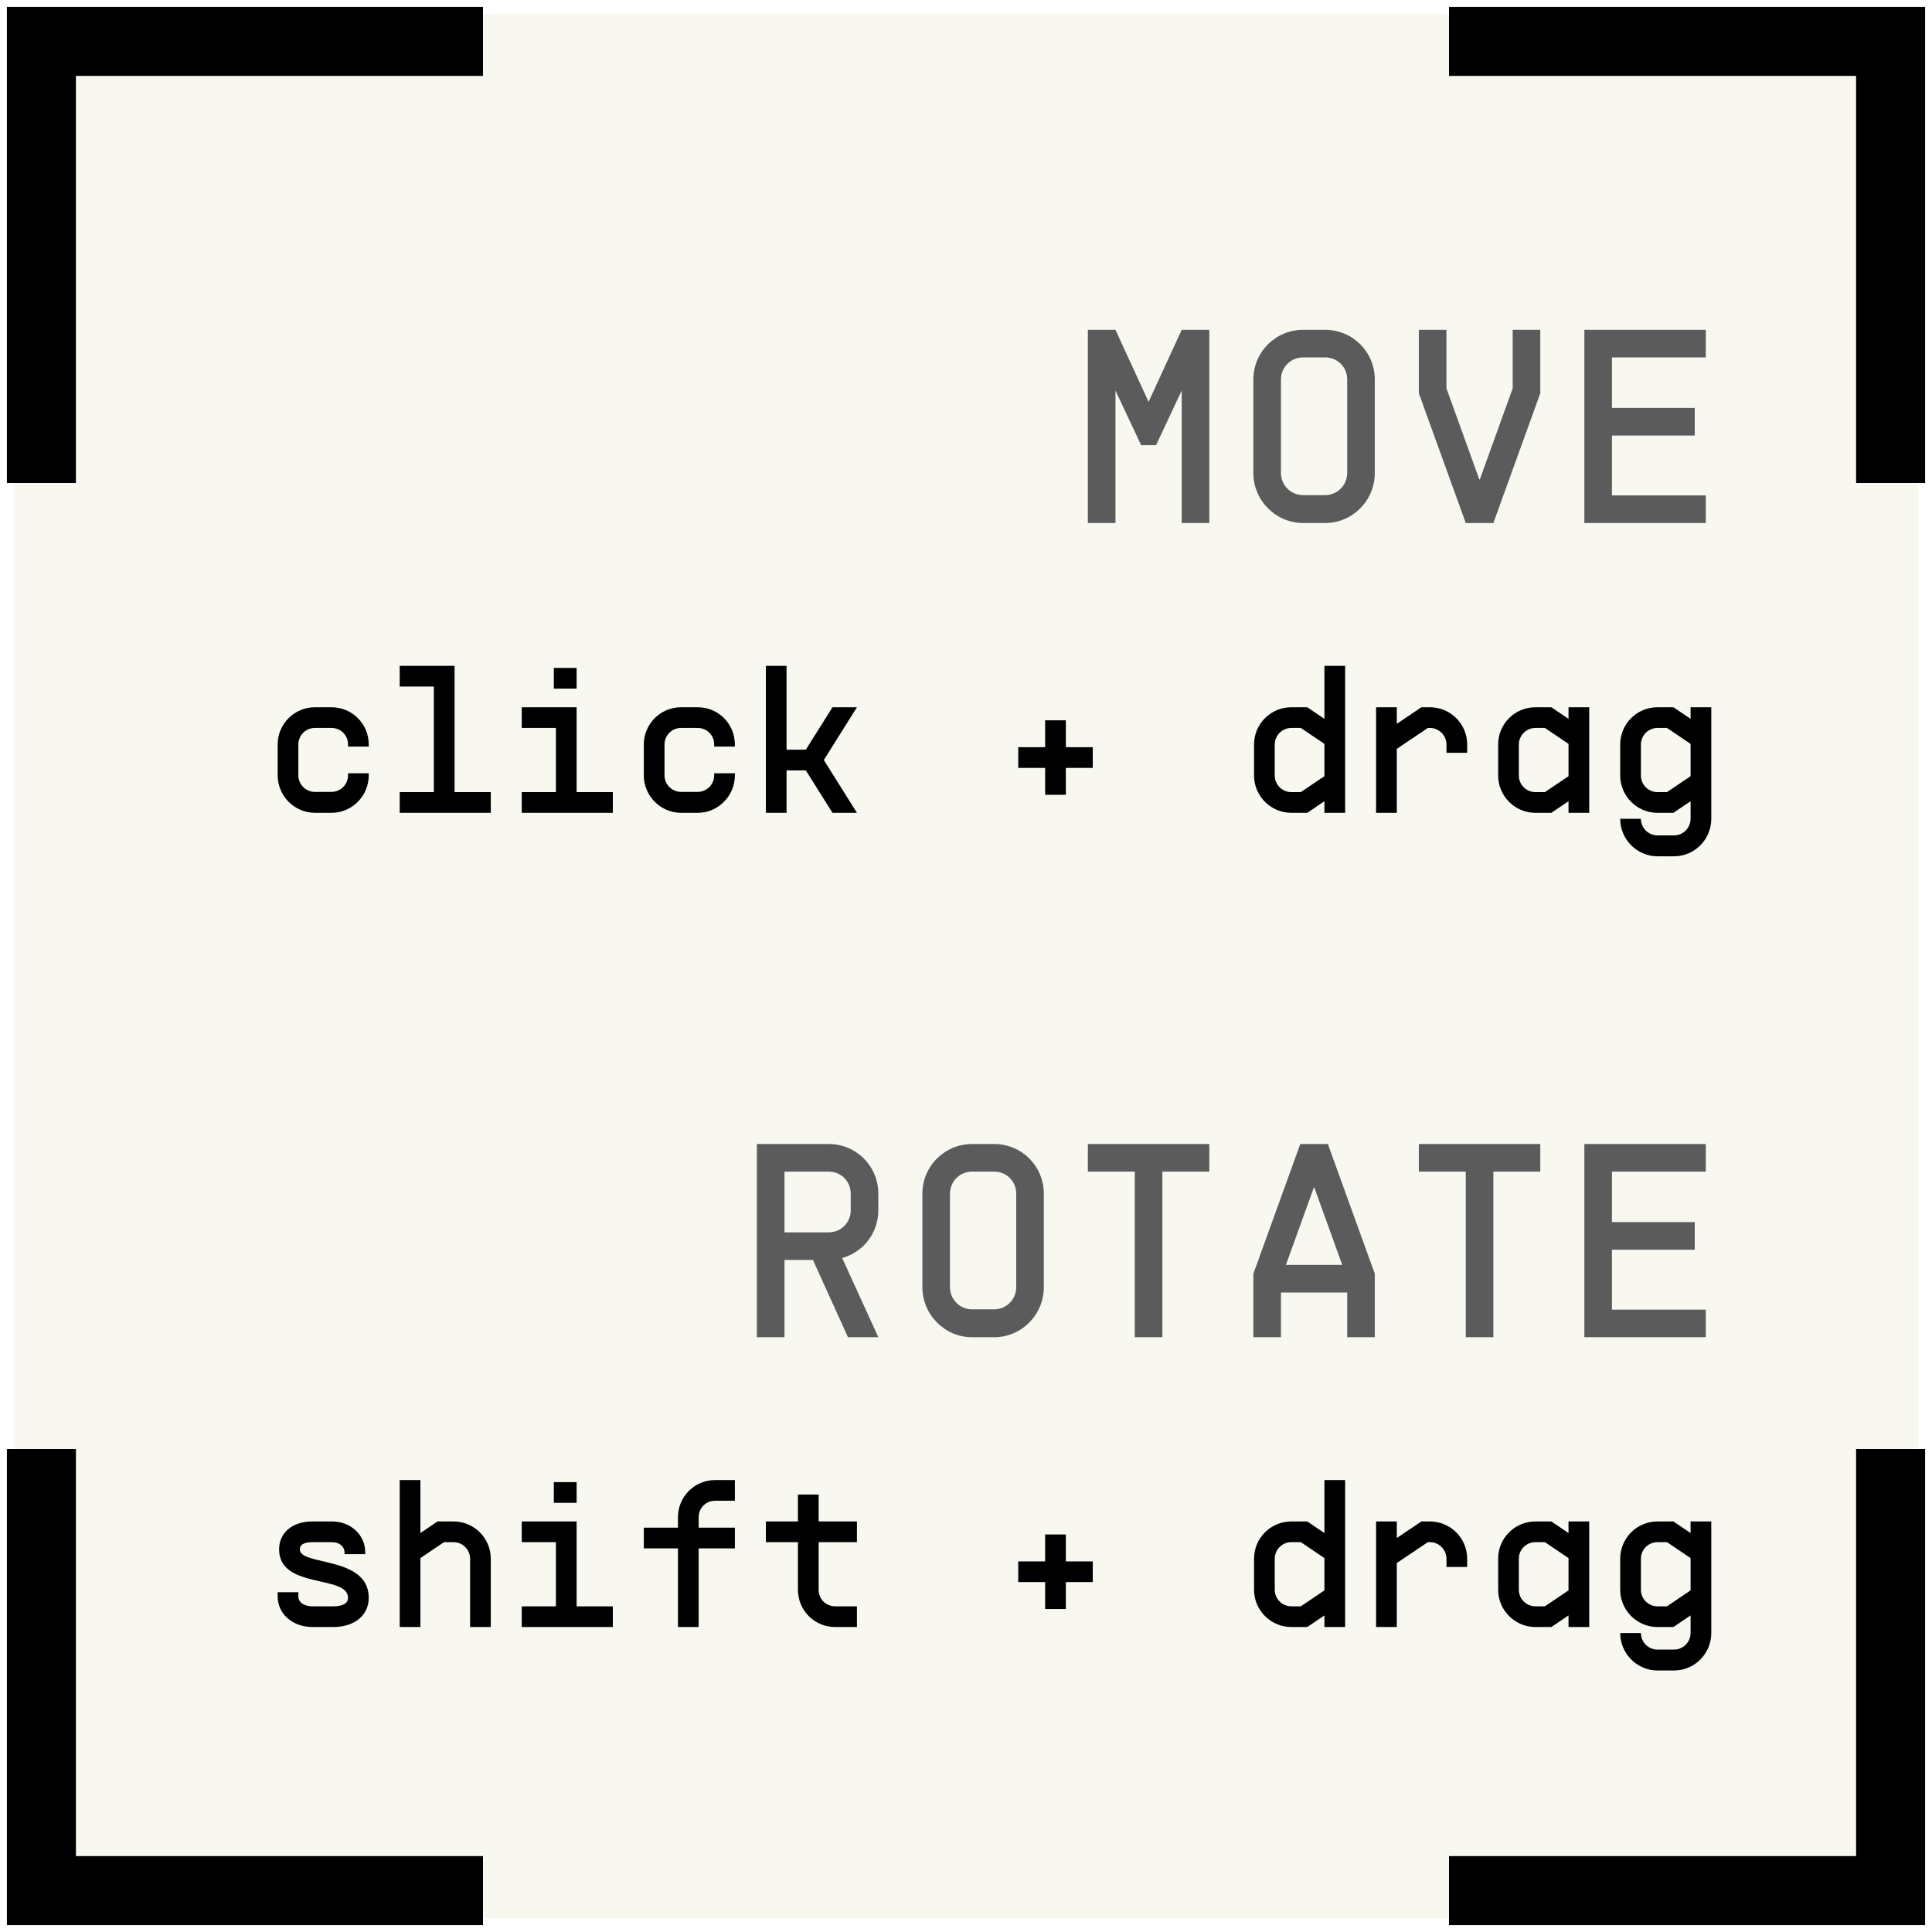
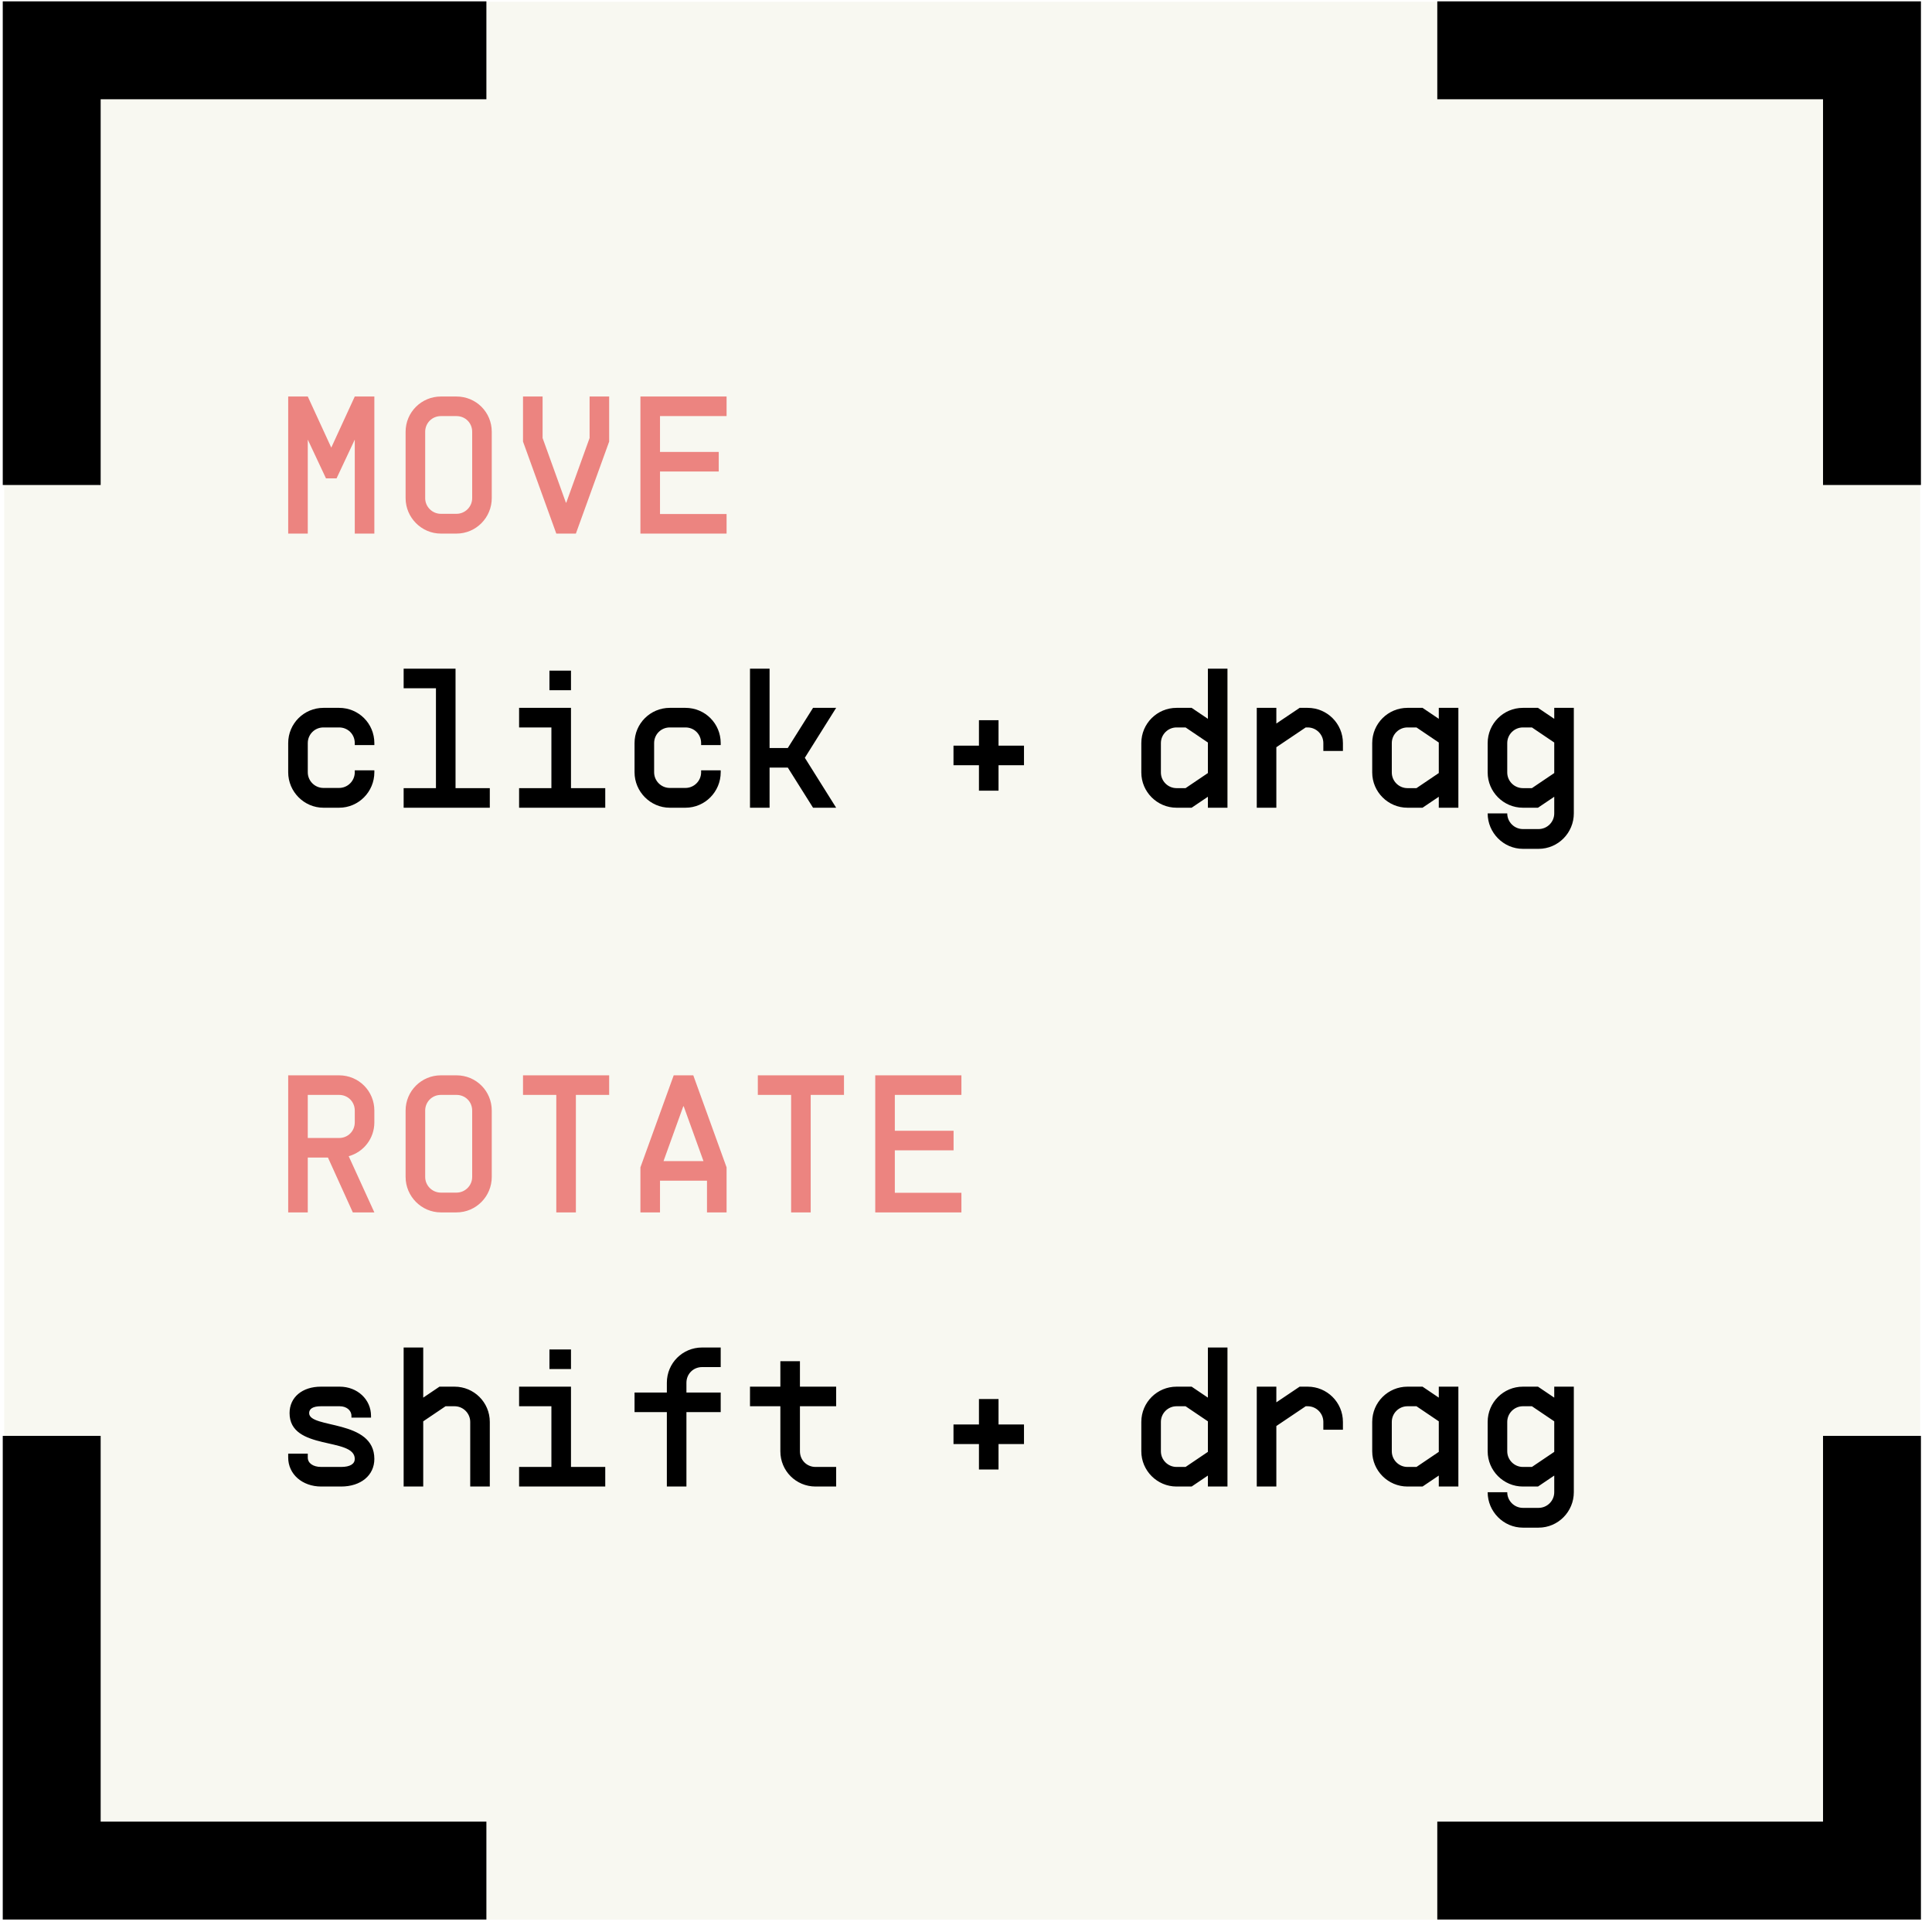
- <svg xmlns="http://www.w3.org/2000/svg" width="140" height="140" viewBox="0 0 140 140" fill="none">
-   <rect x="1" y="1" width="138" height="138" fill="#F8F8F1" fill-opacity="0.95" />
-   <path d="M85.631 23.9L83.231 29.12L80.831 23.9H78.831V37.9H80.831V28.3L82.691 32.26H83.771L85.631 28.3V37.9H87.631V23.9H85.631ZM96.023 37.9C98.023 37.9 99.623 36.26 99.623 34.28V27.5C99.623 25.5 98.023 23.9 96.023 23.9H94.423C92.443 23.9 90.823 25.5 90.823 27.5V34.28C90.823 36.26 92.443 37.9 94.423 37.9H96.023ZM96.023 35.88H94.423C93.543 35.88 92.823 35.16 92.823 34.28V27.5C92.823 26.62 93.523 25.9 94.423 25.9H96.023C96.923 25.9 97.623 26.6 97.623 27.5V34.28C97.623 35.16 96.903 35.88 96.023 35.88ZM109.615 23.9V28.14L107.235 34.74H107.195L104.815 28.14V23.9H102.815V28.5L106.215 37.9H108.215L111.615 28.5V23.9H109.615ZM123.608 25.9V23.9H114.808V25.9V31.56V37.9H123.608V35.9H116.808V31.56H122.808V29.56H116.808V25.9H123.608ZM63.647 87.7V86.5C63.647 84.5 62.047 82.9 60.047 82.9H56.847H54.847V96.9H56.847V91.3H58.907L61.447 96.9H63.647L61.027 91.16C62.547 90.74 63.647 89.36 63.647 87.7ZM61.647 87.7C61.647 88.6 60.947 89.3 60.047 89.3H56.847V84.9H60.047C60.947 84.9 61.647 85.6 61.647 86.5V87.7ZM72.039 96.9C74.039 96.9 75.639 95.26 75.639 93.28V86.5C75.639 84.5 74.039 82.9 72.039 82.9H70.439C68.459 82.9 66.839 84.5 66.839 86.5V93.28C66.839 95.26 68.459 96.9 70.439 96.9H72.039ZM72.039 94.88H70.439C69.559 94.88 68.839 94.16 68.839 93.28V86.5C68.839 85.62 69.539 84.9 70.439 84.9H72.039C72.939 84.9 73.639 85.6 73.639 86.5V93.28C73.639 94.16 72.919 94.88 72.039 94.88ZM87.631 82.9H84.231H78.831V84.9H82.231V96.9H84.231V84.9H87.631V82.9ZM96.223 82.9H94.223L90.823 92.3V96.9H92.823V93.66H97.623V96.9H99.623V92.3L96.223 82.9ZM95.203 86.06H95.243L97.263 91.66H93.183L95.203 86.06ZM111.615 82.9H108.215H102.815V84.9H106.215V96.9H108.215V84.9H111.615V82.9ZM123.608 84.9V82.9H114.808V84.9V90.56V96.9H123.608V94.9H116.808V90.56H122.808V88.56H116.808V84.9H123.608Z" fill="#5B5B5B" />
-   <path d="M25.22 53.95V54.1H26.72V53.95C26.72 52.45 25.52 51.25 24.02 51.25H22.82C21.335 51.25 20.12 52.45 20.12 53.95V56.185C20.12 57.67 21.335 58.9 22.82 58.9H24.02C25.52 58.9 26.72 57.67 26.72 56.185V56.035H25.22V56.185C25.22 56.845 24.68 57.385 24.02 57.385H22.82C22.16 57.385 21.62 56.845 21.62 56.185V53.95C21.62 53.29 22.145 52.75 22.82 52.75H24.02C24.695 52.75 25.22 53.275 25.22 53.95ZM32.939 57.4V48.25H28.964V49.75H31.439V57.4H28.964V58.9H31.439H35.564V57.4H32.939ZM41.783 48.4H40.133V49.9H41.783V48.4ZM41.783 57.4V51.25H37.808V52.75H40.283V57.4H37.808V58.9H40.283H44.408V57.4H41.783ZM51.752 53.95V54.1H53.252V53.95C53.252 52.45 52.053 51.25 50.553 51.25H49.352C47.867 51.25 46.653 52.45 46.653 53.95V56.185C46.653 57.67 47.867 58.9 49.352 58.9H50.553C52.053 58.9 53.252 57.67 53.252 56.185V56.035H51.752V56.185C51.752 56.845 51.212 57.385 50.553 57.385H49.352C48.693 57.385 48.153 56.845 48.153 56.185V53.95C48.153 53.29 48.678 52.75 49.352 52.75H50.553C51.227 52.75 51.752 53.275 51.752 53.95ZM62.097 51.25H60.327L58.392 54.325H56.997V48.25H55.497V58.9H56.997V55.825H58.392L60.327 58.9H62.097L59.697 55.075L62.097 51.25ZM79.185 54.145H77.235V52.195H75.735V54.145H73.785V55.645H75.735V57.595H77.235V55.645H79.185V54.145ZM95.973 48.25V52.09L94.728 51.25H93.573C92.088 51.25 90.873 52.45 90.873 53.95V56.2C90.873 57.685 92.088 58.9 93.573 58.9H94.728L95.973 58.06V58.9H97.473V48.25H95.973ZM94.263 57.4H93.573C92.913 57.4 92.373 56.86 92.373 56.2V53.95C92.373 53.29 92.913 52.75 93.573 52.75H94.263L95.973 53.905V56.245L94.263 57.4ZM103.617 51.25H103.002L101.217 52.45V51.25H99.717V58.9H101.217V54.265L103.467 52.75H103.617C104.277 52.75 104.817 53.29 104.817 53.95V54.55H106.317V53.95C106.317 52.45 105.102 51.25 103.617 51.25ZM113.661 51.25V52.09L112.416 51.25H111.261C109.776 51.25 108.561 52.45 108.561 53.95V56.2C108.561 57.685 109.776 58.9 111.261 58.9H112.416L113.661 58.06V58.9H115.161V51.25H113.661ZM111.951 57.4H111.261C110.601 57.4 110.061 56.86 110.061 56.2V53.95C110.061 53.29 110.601 52.75 111.261 52.75H111.951L113.661 53.905V56.245L111.951 57.4ZM122.506 51.25V52.09L121.261 51.25H120.106C118.621 51.25 117.406 52.45 117.406 53.95V56.2C117.406 57.685 118.621 58.9 120.106 58.9H121.261L122.506 58.06V59.335C122.506 59.995 121.966 60.535 121.306 60.535H120.106C119.446 60.535 118.906 59.995 118.906 59.335H117.406C117.406 60.82 118.621 62.05 120.106 62.05H121.306C122.806 62.05 124.006 60.82 124.006 59.335V51.25H122.506ZM120.796 57.4H120.106C119.446 57.4 118.906 56.86 118.906 56.2V53.95C118.906 53.29 119.446 52.75 120.106 52.75H120.796L122.506 53.905V56.245L120.796 57.4ZM20.12 115.38V115.68C20.12 116.955 21.2 117.9 22.655 117.9H24.17C25.685 117.9 26.72 117.045 26.72 115.785C26.72 112.725 21.725 113.49 21.725 112.275C21.725 111.96 21.995 111.75 22.625 111.75H24.065C24.59 111.75 24.965 112.065 24.965 112.485V112.62H26.465V112.485C26.465 111.225 25.415 110.25 24.065 110.25H22.625C21.2 110.25 20.225 111.06 20.225 112.275C20.225 115.185 25.22 114.09 25.22 115.785C25.22 116.16 24.875 116.4 24.17 116.4H22.655C22.01 116.4 21.62 116.1 21.62 115.68V115.38H20.12ZM32.864 110.25H31.709L30.464 111.09V107.25H28.964V117.9H30.464V112.905L32.174 111.75H32.864C33.524 111.75 34.064 112.29 34.064 112.95V117.9H35.564V112.95C35.564 111.45 34.349 110.25 32.864 110.25ZM41.783 107.4H40.133V108.9H41.783V107.4ZM41.783 116.4V110.25H37.808V111.75H40.283V116.4H37.808V117.9H40.283H44.408V116.4H41.783ZM51.828 108.75H53.252V107.25H51.828C50.328 107.25 49.127 108.45 49.127 109.95V110.7H46.653V112.2H49.127V117.9H50.627V112.2H53.252V110.7H50.627V109.95C50.627 109.275 51.153 108.75 51.828 108.75ZM62.097 111.75V110.25H59.322V108.3H57.822V110.25H55.497V111.75H57.822V115.2C57.822 116.7 59.022 117.9 60.522 117.9H62.097V116.4H60.522C59.847 116.4 59.322 115.875 59.322 115.2V111.75H62.097ZM79.185 113.145H77.235V111.195H75.735V113.145H73.785V114.645H75.735V116.595H77.235V114.645H79.185V113.145ZM95.973 107.25V111.09L94.728 110.25H93.573C92.088 110.25 90.873 111.45 90.873 112.95V115.2C90.873 116.685 92.088 117.9 93.573 117.9H94.728L95.973 117.06V117.9H97.473V107.25H95.973ZM94.263 116.4H93.573C92.913 116.4 92.373 115.86 92.373 115.2V112.95C92.373 112.29 92.913 111.75 93.573 111.75H94.263L95.973 112.905V115.245L94.263 116.4ZM103.617 110.25H103.002L101.217 111.45V110.25H99.717V117.9H101.217V113.265L103.467 111.75H103.617C104.277 111.75 104.817 112.29 104.817 112.95V113.55H106.317V112.95C106.317 111.45 105.102 110.25 103.617 110.25ZM113.661 110.25V111.09L112.416 110.25H111.261C109.776 110.25 108.561 111.45 108.561 112.95V115.2C108.561 116.685 109.776 117.9 111.261 117.9H112.416L113.661 117.06V117.9H115.161V110.25H113.661ZM111.951 116.4H111.261C110.601 116.4 110.061 115.86 110.061 115.2V112.95C110.061 112.29 110.601 111.75 111.261 111.75H111.951L113.661 112.905V115.245L111.951 116.4ZM122.506 110.25V111.09L121.261 110.25H120.106C118.621 110.25 117.406 111.45 117.406 112.95V115.2C117.406 116.685 118.621 117.9 120.106 117.9H121.261L122.506 117.06V118.335C122.506 118.995 121.966 119.535 121.306 119.535H120.106C119.446 119.535 118.906 118.995 118.906 118.335H117.406C117.406 119.82 118.621 121.05 120.106 121.05H121.306C122.806 121.05 124.006 119.82 124.006 118.335V110.25H122.506ZM120.796 116.4H120.106C119.446 116.4 118.906 115.86 118.906 115.2V112.95C118.906 112.29 119.446 111.75 120.106 111.75H120.796L122.506 112.905V115.245L120.796 116.4Z" fill="black" />
-   <path d="M3 35V3H35" stroke="black" stroke-width="5" />
-   <path d="M105 3L137 3L137 35" stroke="black" stroke-width="5" />
-   <path d="M137 105L137 137L105 137" stroke="black" stroke-width="5" />
-   <path d="M35 137L3 137L3 105" stroke="black" stroke-width="5" />
+ <svg xmlns="http://www.w3.org/2000/svg" width="148" height="148" viewBox="0 0 148 148" fill="none">
+   <rect x="0.322" y="0.141" width="146.77" height="146.912" fill="#F8F8F1" fill-opacity="0.95" />
+   <path d="M27.177 30.375L25.377 34.29L23.577 30.375H22.077V40.875H23.577V33.675L24.972 36.645H25.782L27.177 33.675V40.875H28.677V30.375H27.177ZM34.971 40.875C36.471 40.875 37.671 39.645 37.671 38.16V33.075C37.671 31.575 36.471 30.375 34.971 30.375H33.771C32.286 30.375 31.071 31.575 31.071 33.075V38.16C31.071 39.645 32.286 40.875 33.771 40.875H34.971ZM34.971 39.36H33.771C33.111 39.36 32.571 38.82 32.571 38.16V33.075C32.571 32.415 33.096 31.875 33.771 31.875H34.971C35.646 31.875 36.171 32.4 36.171 33.075V38.16C36.171 38.82 35.631 39.36 34.971 39.36ZM45.165 30.375V33.555L43.38 38.505H43.35L41.565 33.555V30.375H40.065V33.825L42.615 40.875H44.115L46.665 33.825V30.375H45.165ZM55.659 31.875V30.375H49.059V31.875V36.12V40.875H55.659V39.375H50.559V36.12H55.059V34.62H50.559V31.875H55.659ZM28.677 85.975V85.075C28.677 83.575 27.477 82.375 25.977 82.375H23.577H22.077V92.875H23.577V88.675H25.122L27.027 92.875H28.677L26.712 88.57C27.852 88.255 28.677 87.22 28.677 85.975ZM27.177 85.975C27.177 86.65 26.652 87.175 25.977 87.175H23.577V83.875H25.977C26.652 83.875 27.177 84.4 27.177 85.075V85.975ZM34.971 92.875C36.471 92.875 37.671 91.645 37.671 90.16V85.075C37.671 83.575 36.471 82.375 34.971 82.375H33.771C32.286 82.375 31.071 83.575 31.071 85.075V90.16C31.071 91.645 32.286 92.875 33.771 92.875H34.971ZM34.971 91.36H33.771C33.111 91.36 32.571 90.82 32.571 90.16V85.075C32.571 84.415 33.096 83.875 33.771 83.875H34.971C35.646 83.875 36.171 84.4 36.171 85.075V90.16C36.171 90.82 35.631 91.36 34.971 91.36ZM46.665 82.375H44.115H40.065V83.875H42.615V92.875H44.115V83.875H46.665V82.375ZM53.109 82.375H51.609L49.059 89.425V92.875H50.559V90.445H54.159V92.875H55.659V89.425L53.109 82.375ZM52.344 84.745H52.374L53.889 88.945H50.829L52.344 84.745ZM64.653 82.375H62.103H58.053V83.875H60.603V92.875H62.103V83.875H64.653V82.375ZM73.648 83.875V82.375H67.048V83.875V88.12V92.875H73.648V91.375H68.548V88.12H73.048V86.62H68.548V83.875H73.648Z" fill="#EC8480" />
+   <path d="M27.177 56.925V57.075H28.677V56.925C28.677 55.425 27.477 54.225 25.977 54.225H24.777C23.292 54.225 22.077 55.425 22.077 56.925V59.16C22.077 60.645 23.292 61.875 24.777 61.875H25.977C27.477 61.875 28.677 60.645 28.677 59.16V59.01H27.177V59.16C27.177 59.82 26.637 60.36 25.977 60.36H24.777C24.117 60.36 23.577 59.82 23.577 59.16V56.925C23.577 56.265 24.102 55.725 24.777 55.725H25.977C26.652 55.725 27.177 56.25 27.177 56.925ZM34.896 60.375V51.225H30.921V52.725H33.396V60.375H30.921V61.875H33.396H37.521V60.375H34.896ZM43.74 51.375H42.09V52.875H43.74V51.375ZM43.74 60.375V54.225H39.765V55.725H42.24V60.375H39.765V61.875H42.24H46.365V60.375H43.74ZM53.709 56.925V57.075H55.209V56.925C55.209 55.425 54.009 54.225 52.509 54.225H51.309C49.824 54.225 48.609 55.425 48.609 56.925V59.16C48.609 60.645 49.824 61.875 51.309 61.875H52.509C54.009 61.875 55.209 60.645 55.209 59.16V59.01H53.709V59.16C53.709 59.82 53.169 60.36 52.509 60.36H51.309C50.649 60.36 50.109 59.82 50.109 59.16V56.925C50.109 56.265 50.634 55.725 51.309 55.725H52.509C53.184 55.725 53.709 56.25 53.709 56.925ZM64.053 54.225H62.283L60.349 57.3H58.953V51.225H57.453V61.875H58.953V58.8H60.349L62.283 61.875H64.053L61.654 58.05L64.053 54.225ZM78.442 57.12H76.492V55.17H74.992V57.12H73.042V58.62H74.992V60.57H76.492V58.62H78.442V57.12ZM92.53 51.225V55.065L91.285 54.225H90.13C88.645 54.225 87.43 55.425 87.43 56.925V59.175C87.43 60.66 88.645 61.875 90.13 61.875H91.285L92.53 61.035V61.875H94.03V51.225H92.53ZM90.82 60.375H90.13C89.47 60.375 88.93 59.835 88.93 59.175V56.925C88.93 56.265 89.47 55.725 90.13 55.725H90.82L92.53 56.88V59.22L90.82 60.375ZM100.174 54.225H99.559L97.774 55.425V54.225H96.274V61.875H97.774V57.24L100.024 55.725H100.174C100.834 55.725 101.374 56.265 101.374 56.925V57.525H102.874V56.925C102.874 55.425 101.659 54.225 100.174 54.225ZM110.218 54.225V55.065L108.973 54.225H107.818C106.333 54.225 105.118 55.425 105.118 56.925V59.175C105.118 60.66 106.333 61.875 107.818 61.875H108.973L110.218 61.035V61.875H111.718V54.225H110.218ZM108.508 60.375H107.818C107.158 60.375 106.618 59.835 106.618 59.175V56.925C106.618 56.265 107.158 55.725 107.818 55.725H108.508L110.218 56.88V59.22L108.508 60.375ZM119.062 54.225V55.065L117.817 54.225H116.662C115.177 54.225 113.962 55.425 113.962 56.925V59.175C113.962 60.66 115.177 61.875 116.662 61.875H117.817L119.062 61.035V62.31C119.062 62.97 118.522 63.51 117.862 63.51H116.662C116.002 63.51 115.462 62.97 115.462 62.31H113.962C113.962 63.795 115.177 65.025 116.662 65.025H117.862C119.362 65.025 120.562 63.795 120.562 62.31V54.225H119.062ZM117.352 60.375H116.662C116.002 60.375 115.462 59.835 115.462 59.175V56.925C115.462 56.265 116.002 55.725 116.662 55.725H117.352L119.062 56.88V59.22L117.352 60.375ZM22.077 111.355V111.655C22.077 112.93 23.157 113.875 24.612 113.875H26.127C27.642 113.875 28.677 113.02 28.677 111.76C28.677 108.7 23.682 109.465 23.682 108.25C23.682 107.935 23.952 107.725 24.582 107.725H26.022C26.547 107.725 26.922 108.04 26.922 108.46V108.595H28.422V108.46C28.422 107.2 27.372 106.225 26.022 106.225H24.582C23.157 106.225 22.182 107.035 22.182 108.25C22.182 111.16 27.177 110.065 27.177 111.76C27.177 112.135 26.832 112.375 26.127 112.375H24.612C23.967 112.375 23.577 112.075 23.577 111.655V111.355H22.077ZM34.821 106.225H33.666L32.421 107.065V103.225H30.921V113.875H32.421V108.88L34.131 107.725H34.821C35.481 107.725 36.021 108.265 36.021 108.925V113.875H37.521V108.925C37.521 107.425 36.306 106.225 34.821 106.225ZM43.74 103.375H42.09V104.875H43.74V103.375ZM43.74 112.375V106.225H39.765V107.725H42.24V112.375H39.765V113.875H42.24H46.365V112.375H43.74ZM53.784 104.725H55.209V103.225H53.784C52.284 103.225 51.084 104.425 51.084 105.925V106.675H48.609V108.175H51.084V113.875H52.584V108.175H55.209V106.675H52.584V105.925C52.584 105.25 53.109 104.725 53.784 104.725ZM64.053 107.725V106.225H61.279V104.275H59.779V106.225H57.453V107.725H59.779V111.175C59.779 112.675 60.978 113.875 62.478 113.875H64.053V112.375H62.478C61.803 112.375 61.279 111.85 61.279 111.175V107.725H64.053ZM78.442 109.12H76.492V107.17H74.992V109.12H73.042V110.62H74.992V112.57H76.492V110.62H78.442V109.12ZM92.53 103.225V107.065L91.285 106.225H90.13C88.645 106.225 87.43 107.425 87.43 108.925V111.175C87.43 112.66 88.645 113.875 90.13 113.875H91.285L92.53 113.035V113.875H94.03V103.225H92.53ZM90.82 112.375H90.13C89.47 112.375 88.93 111.835 88.93 111.175V108.925C88.93 108.265 89.47 107.725 90.13 107.725H90.82L92.53 108.88V111.22L90.82 112.375ZM100.174 106.225H99.559L97.774 107.425V106.225H96.274V113.875H97.774V109.24L100.024 107.725H100.174C100.834 107.725 101.374 108.265 101.374 108.925V109.525H102.874V108.925C102.874 107.425 101.659 106.225 100.174 106.225ZM110.218 106.225V107.065L108.973 106.225H107.818C106.333 106.225 105.118 107.425 105.118 108.925V111.175C105.118 112.66 106.333 113.875 107.818 113.875H108.973L110.218 113.035V113.875H111.718V106.225H110.218ZM108.508 112.375H107.818C107.158 112.375 106.618 111.835 106.618 111.175V108.925C106.618 108.265 107.158 107.725 107.818 107.725H108.508L110.218 108.88V111.22L108.508 112.375ZM119.062 106.225V107.065L117.817 106.225H116.662C115.177 106.225 113.962 107.425 113.962 108.925V111.175C113.962 112.66 115.177 113.875 116.662 113.875H117.817L119.062 113.035V114.31C119.062 114.97 118.522 115.51 117.862 115.51H116.662C116.002 115.51 115.462 114.97 115.462 114.31H113.962C113.962 115.795 115.177 117.025 116.662 117.025H117.862C119.362 117.025 120.562 115.795 120.562 114.31V106.225H119.062ZM117.352 112.375H116.662C116.002 112.375 115.462 111.835 115.462 111.175V108.925C115.462 108.265 116.002 107.725 116.662 107.725H117.352L119.062 108.88V111.22L117.352 112.375Z" fill="black" />
+   <path d="M3.961 37.153V3.854H37.26" stroke="black" stroke-width="7.5" />
+   <path d="M110.103 3.854L143.402 3.854L143.402 37.153" stroke="black" stroke-width="7.5" />
+   <path d="M143.402 109.995L143.402 143.295L110.103 143.295" stroke="black" stroke-width="7.5" />
+   <path d="M37.26 143.295L3.961 143.295L3.961 109.995" stroke="black" stroke-width="7.5" />
</svg>
